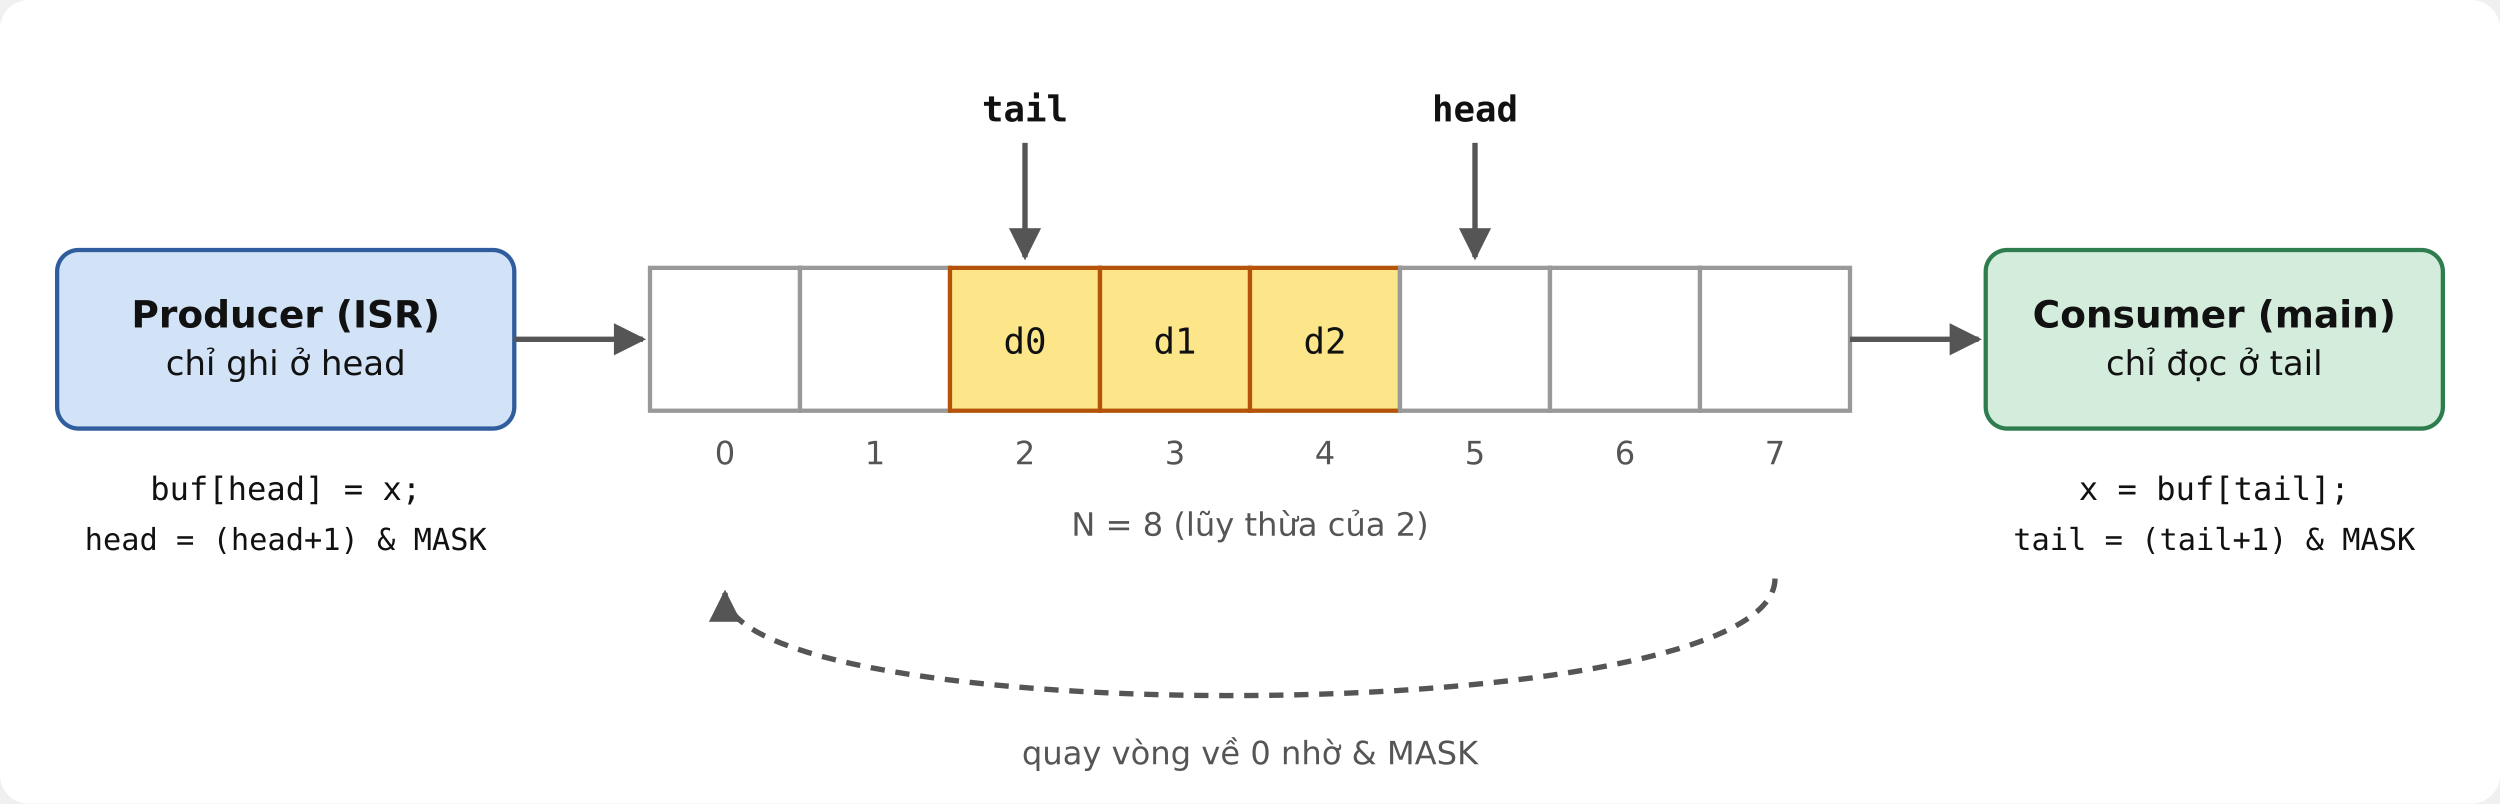
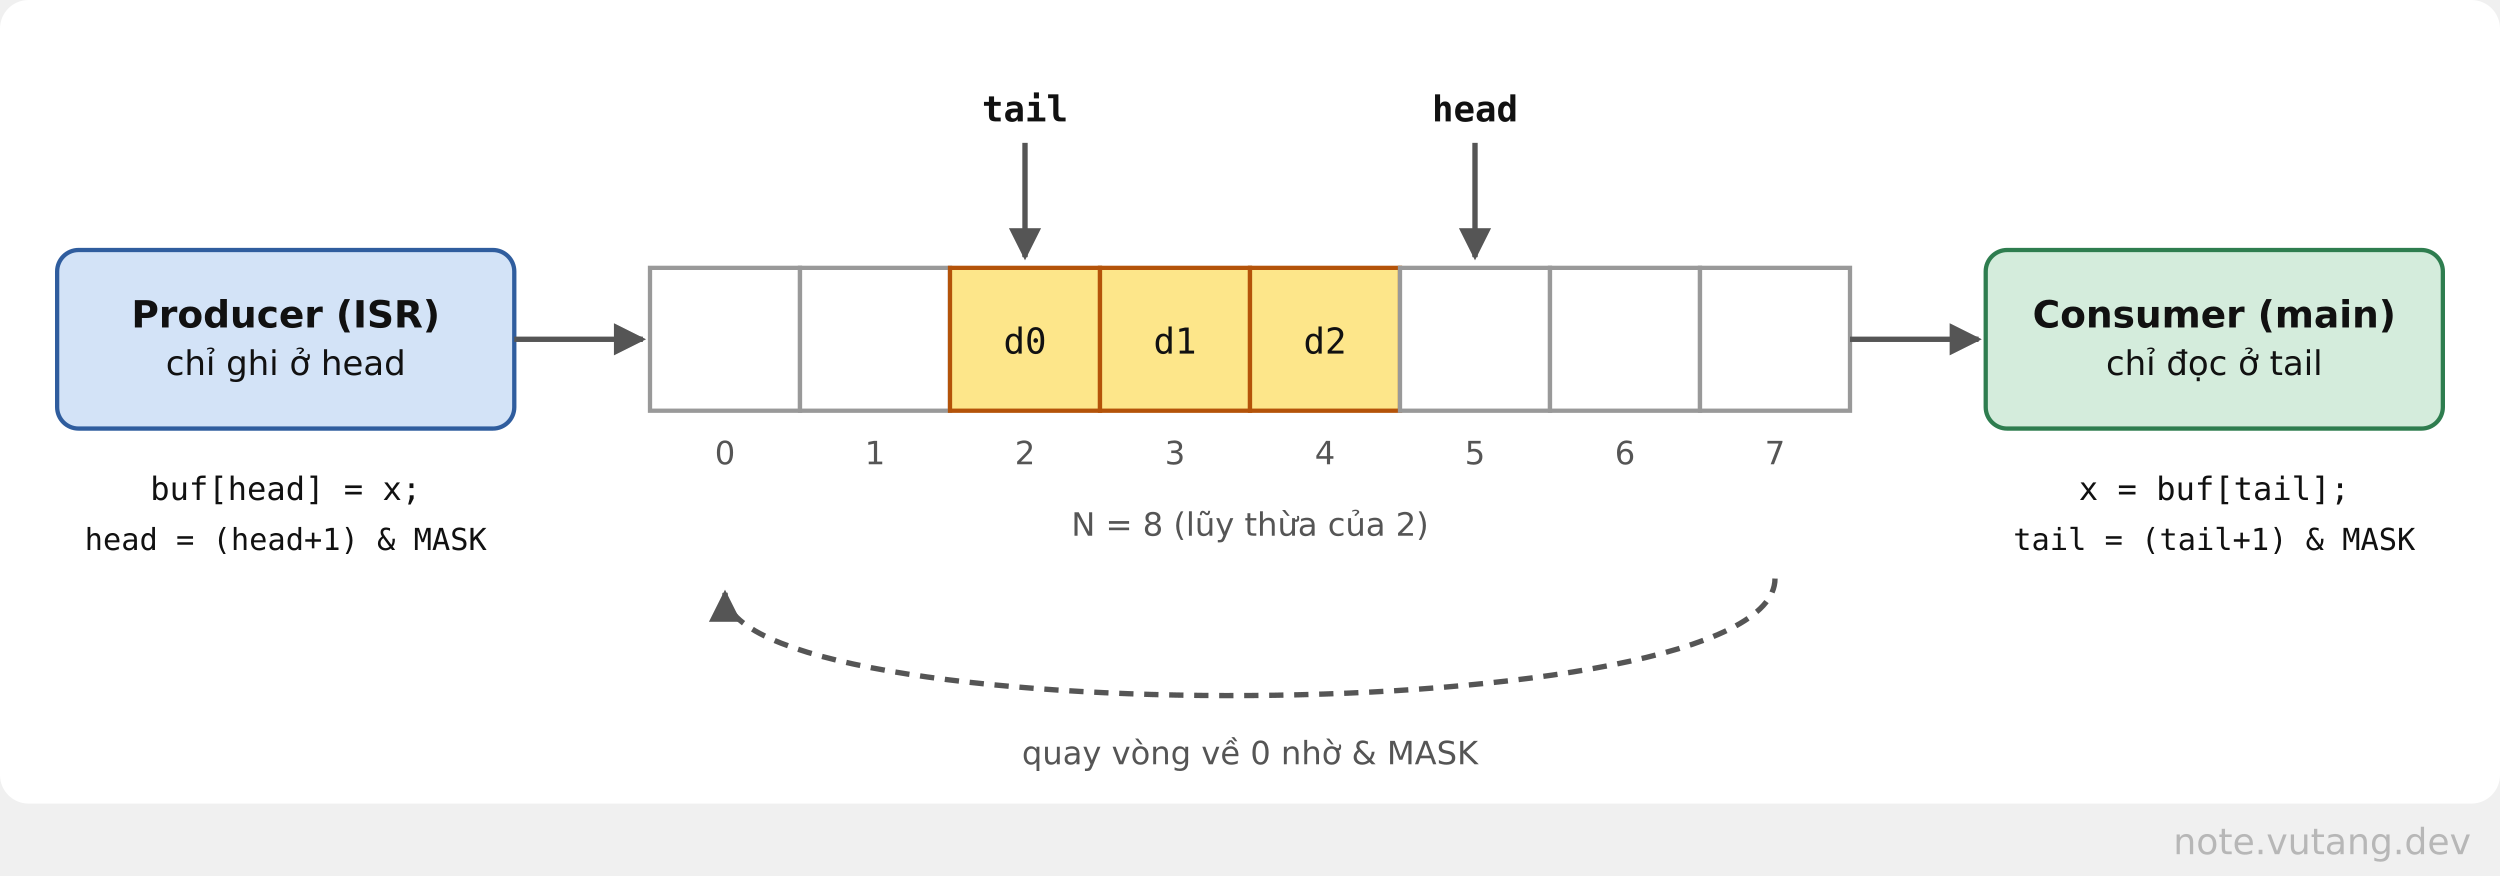
- <svg xmlns="http://www.w3.org/2000/svg" role="img" viewBox="0 0 700 225" font-family="DejaVu Sans, sans-serif">
+ <svg xmlns="http://www.w3.org/2000/svg" role="img" viewBox="0 0 700 245.26" font-family="DejaVu Sans, sans-serif">
  <rect x="0" y="0" width="700" height="225" rx="8" fill="#ffffff" />
  <defs>
    <marker id="a" viewBox="0 0 10 10" refX="9" refY="5" markerWidth="6" markerHeight="6" orient="auto-start-reverse">
      <path d="M0,0 L10,5 L0,10 z" fill="#555" />
    </marker>
    <marker id="r" viewBox="0 0 10 10" refX="9" refY="5" markerWidth="6" markerHeight="6" orient="auto-start-reverse">
      <path d="M0,0 L10,5 L0,10 z" fill="#b42318" />
    </marker>
  </defs>
  <rect x="16" y="70" width="128" height="50" rx="6" fill="#d3e3f7" stroke="#2f5d9e" stroke-width="1.2" />
  <text x="80.0" y="91.7" font-size="10.5" text-anchor="middle" font-weight="700" fill="#111">Producer (ISR)</text>
  <text x="80.0" y="105.0" font-size="9.5" text-anchor="middle" fill="#111">chỉ ghi ở head</text>
  <text x="80" y="140" font-size="9" text-anchor="middle" fill="#111" font-family="DejaVu Sans Mono, monospace">buf[head] = x;</text>
  <text x="80" y="154" font-size="8.5" text-anchor="middle" fill="#111" font-family="DejaVu Sans Mono, monospace">head = (head+1) &amp; MASK</text>
  <rect x="556" y="70" width="128" height="50" rx="6" fill="#d4ecdc" stroke="#2e7d4f" stroke-width="1.2" />
  <text x="620.0" y="91.7" font-size="10.5" text-anchor="middle" font-weight="700" fill="#111">Consumer (main)</text>
  <text x="620.0" y="105.0" font-size="9.5" text-anchor="middle" fill="#111">chỉ đọc ở tail</text>
  <text x="620" y="140" font-size="9" text-anchor="middle" fill="#111" font-family="DejaVu Sans Mono, monospace">x = buf[tail];</text>
  <text x="620" y="154" font-size="8.5" text-anchor="middle" fill="#111" font-family="DejaVu Sans Mono, monospace">tail = (tail+1) &amp; MASK</text>
  <rect x="182" y="75" width="42" height="40" rx="0" fill="#ffffff" stroke="#999999" stroke-width="1.2" />
  <text x="203.0" y="130" font-size="9" text-anchor="middle" fill="#555">0</text>
  <rect x="224" y="75" width="42" height="40" rx="0" fill="#ffffff" stroke="#999999" stroke-width="1.2" />
  <text x="245.0" y="130" font-size="9" text-anchor="middle" fill="#555">1</text>
  <rect x="266" y="75" width="42" height="40" rx="0" fill="#fde68a" stroke="#b45309" stroke-width="1.2" />
  <text x="287.0" y="99" font-size="10" text-anchor="middle" fill="#111" font-family="DejaVu Sans Mono, monospace">d0</text>
  <text x="287.0" y="130" font-size="9" text-anchor="middle" fill="#555">2</text>
  <rect x="308" y="75" width="42" height="40" rx="0" fill="#fde68a" stroke="#b45309" stroke-width="1.2" />
  <text x="329.0" y="99" font-size="10" text-anchor="middle" fill="#111" font-family="DejaVu Sans Mono, monospace">d1</text>
  <text x="329.0" y="130" font-size="9" text-anchor="middle" fill="#555">3</text>
  <rect x="350" y="75" width="42" height="40" rx="0" fill="#fde68a" stroke="#b45309" stroke-width="1.2" />
  <text x="371.0" y="99" font-size="10" text-anchor="middle" fill="#111" font-family="DejaVu Sans Mono, monospace">d2</text>
  <text x="371.0" y="130" font-size="9" text-anchor="middle" fill="#555">4</text>
  <rect x="392" y="75" width="42" height="40" rx="0" fill="#ffffff" stroke="#999999" stroke-width="1.2" />
  <text x="413.0" y="130" font-size="9" text-anchor="middle" fill="#555">5</text>
  <rect x="434" y="75" width="42" height="40" rx="0" fill="#ffffff" stroke="#999999" stroke-width="1.2" />
  <text x="455.0" y="130" font-size="9" text-anchor="middle" fill="#555">6</text>
  <rect x="476" y="75" width="42" height="40" rx="0" fill="#ffffff" stroke="#999999" stroke-width="1.2" />
  <text x="497.0" y="130" font-size="9" text-anchor="middle" fill="#555">7</text>
  <line x1="287.0" y1="40" x2="287.0" y2="72" stroke="#555" stroke-width="1.5" marker-end="url(#a)" />
  <text x="287.0" y="34" font-size="10" text-anchor="middle" font-weight="700" fill="#111" font-family="DejaVu Sans Mono, monospace">tail</text>
  <line x1="413.0" y1="40" x2="413.0" y2="72" stroke="#555" stroke-width="1.5" marker-end="url(#a)" />
  <text x="413.0" y="34" font-size="10" text-anchor="middle" font-weight="700" fill="#111" font-family="DejaVu Sans Mono, monospace">head</text>
  <text x="350" y="150" font-size="9" text-anchor="middle" fill="#555">N = 8 (lũy thừa của 2)</text>
  <line x1="144" y1="95" x2="180" y2="95" stroke="#555" stroke-width="1.5" marker-end="url(#a)" />
  <line x1="518" y1="95" x2="554" y2="95" stroke="#555" stroke-width="1.5" marker-end="url(#a)" />
  <path d="M497.0,162 C497.0,205 203.0,205 203.0,166" fill="none" stroke="#555" stroke-width="1.5" stroke-dasharray="4,3" marker-end="url(#a)" />
  <text x="350" y="214" font-size="9" text-anchor="middle" fill="#555">quay vòng về 0 nhờ &amp; MASK</text>
+   <text id="wm" x="691.89" y="239.18" text-anchor="end" font-size="10.13" font-family="DejaVu Sans, sans-serif" style="fill:#888;fill-opacity:0.55">note.vutang.dev</text>
</svg>
